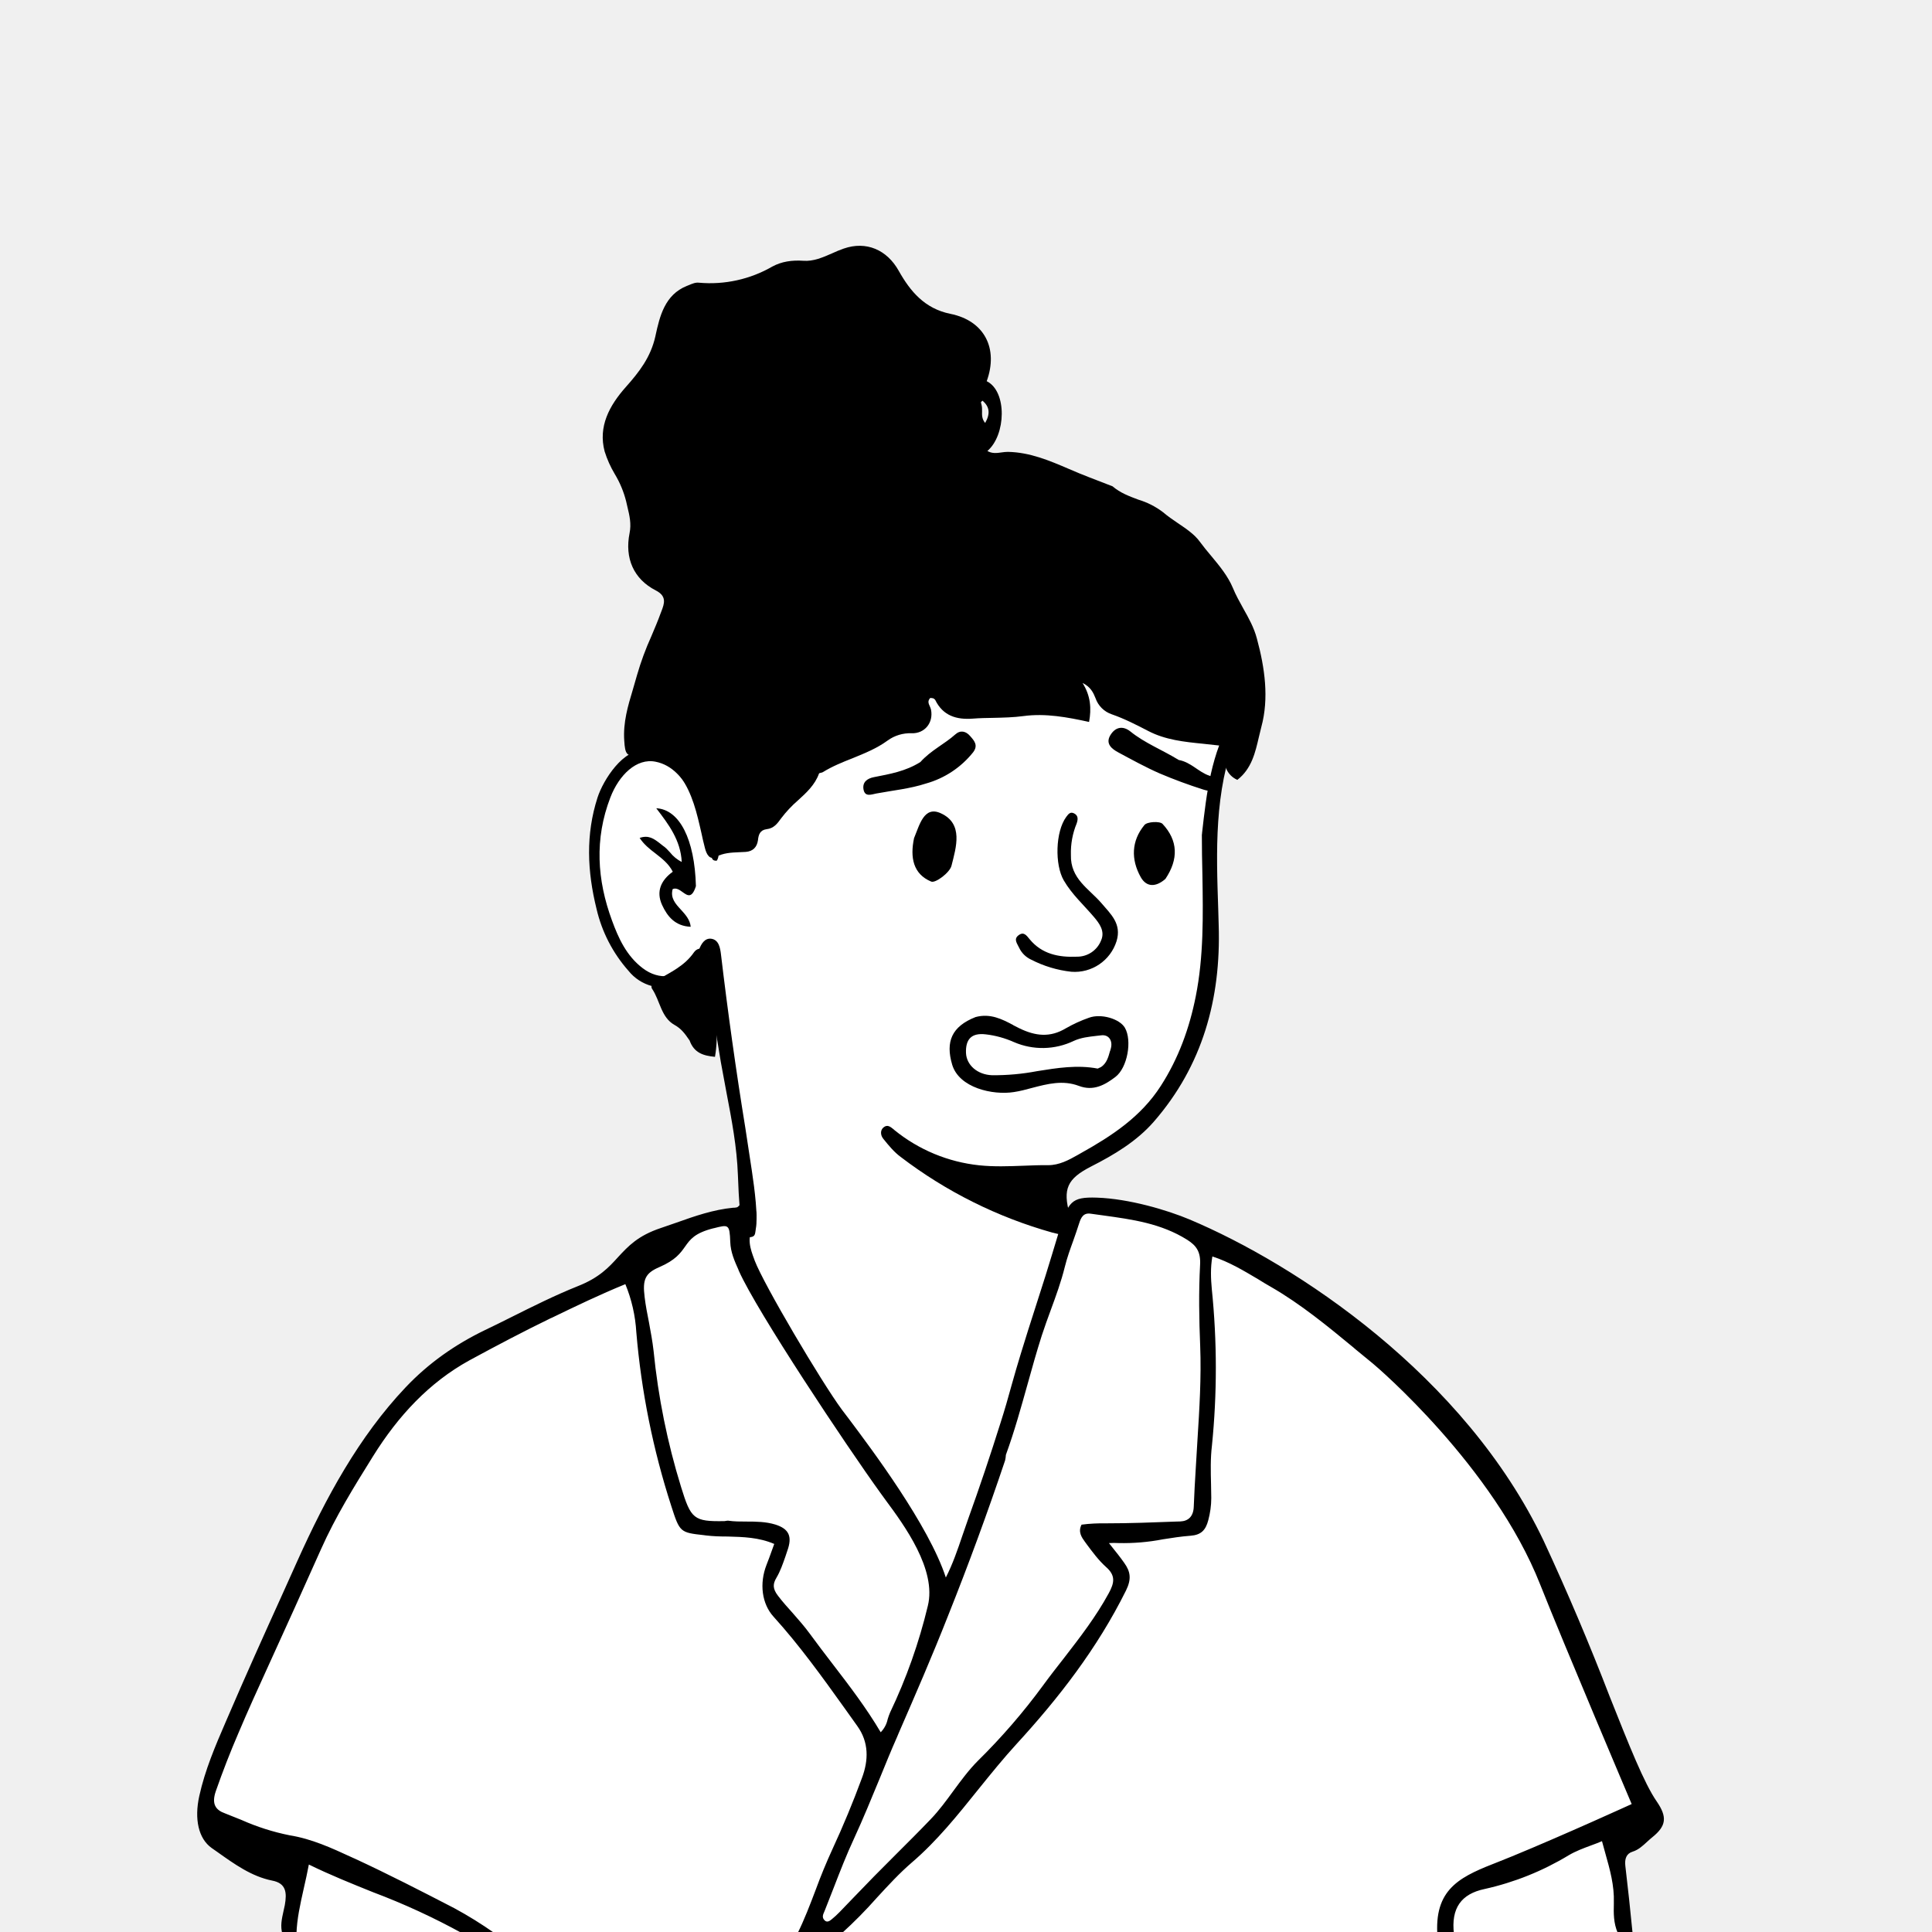
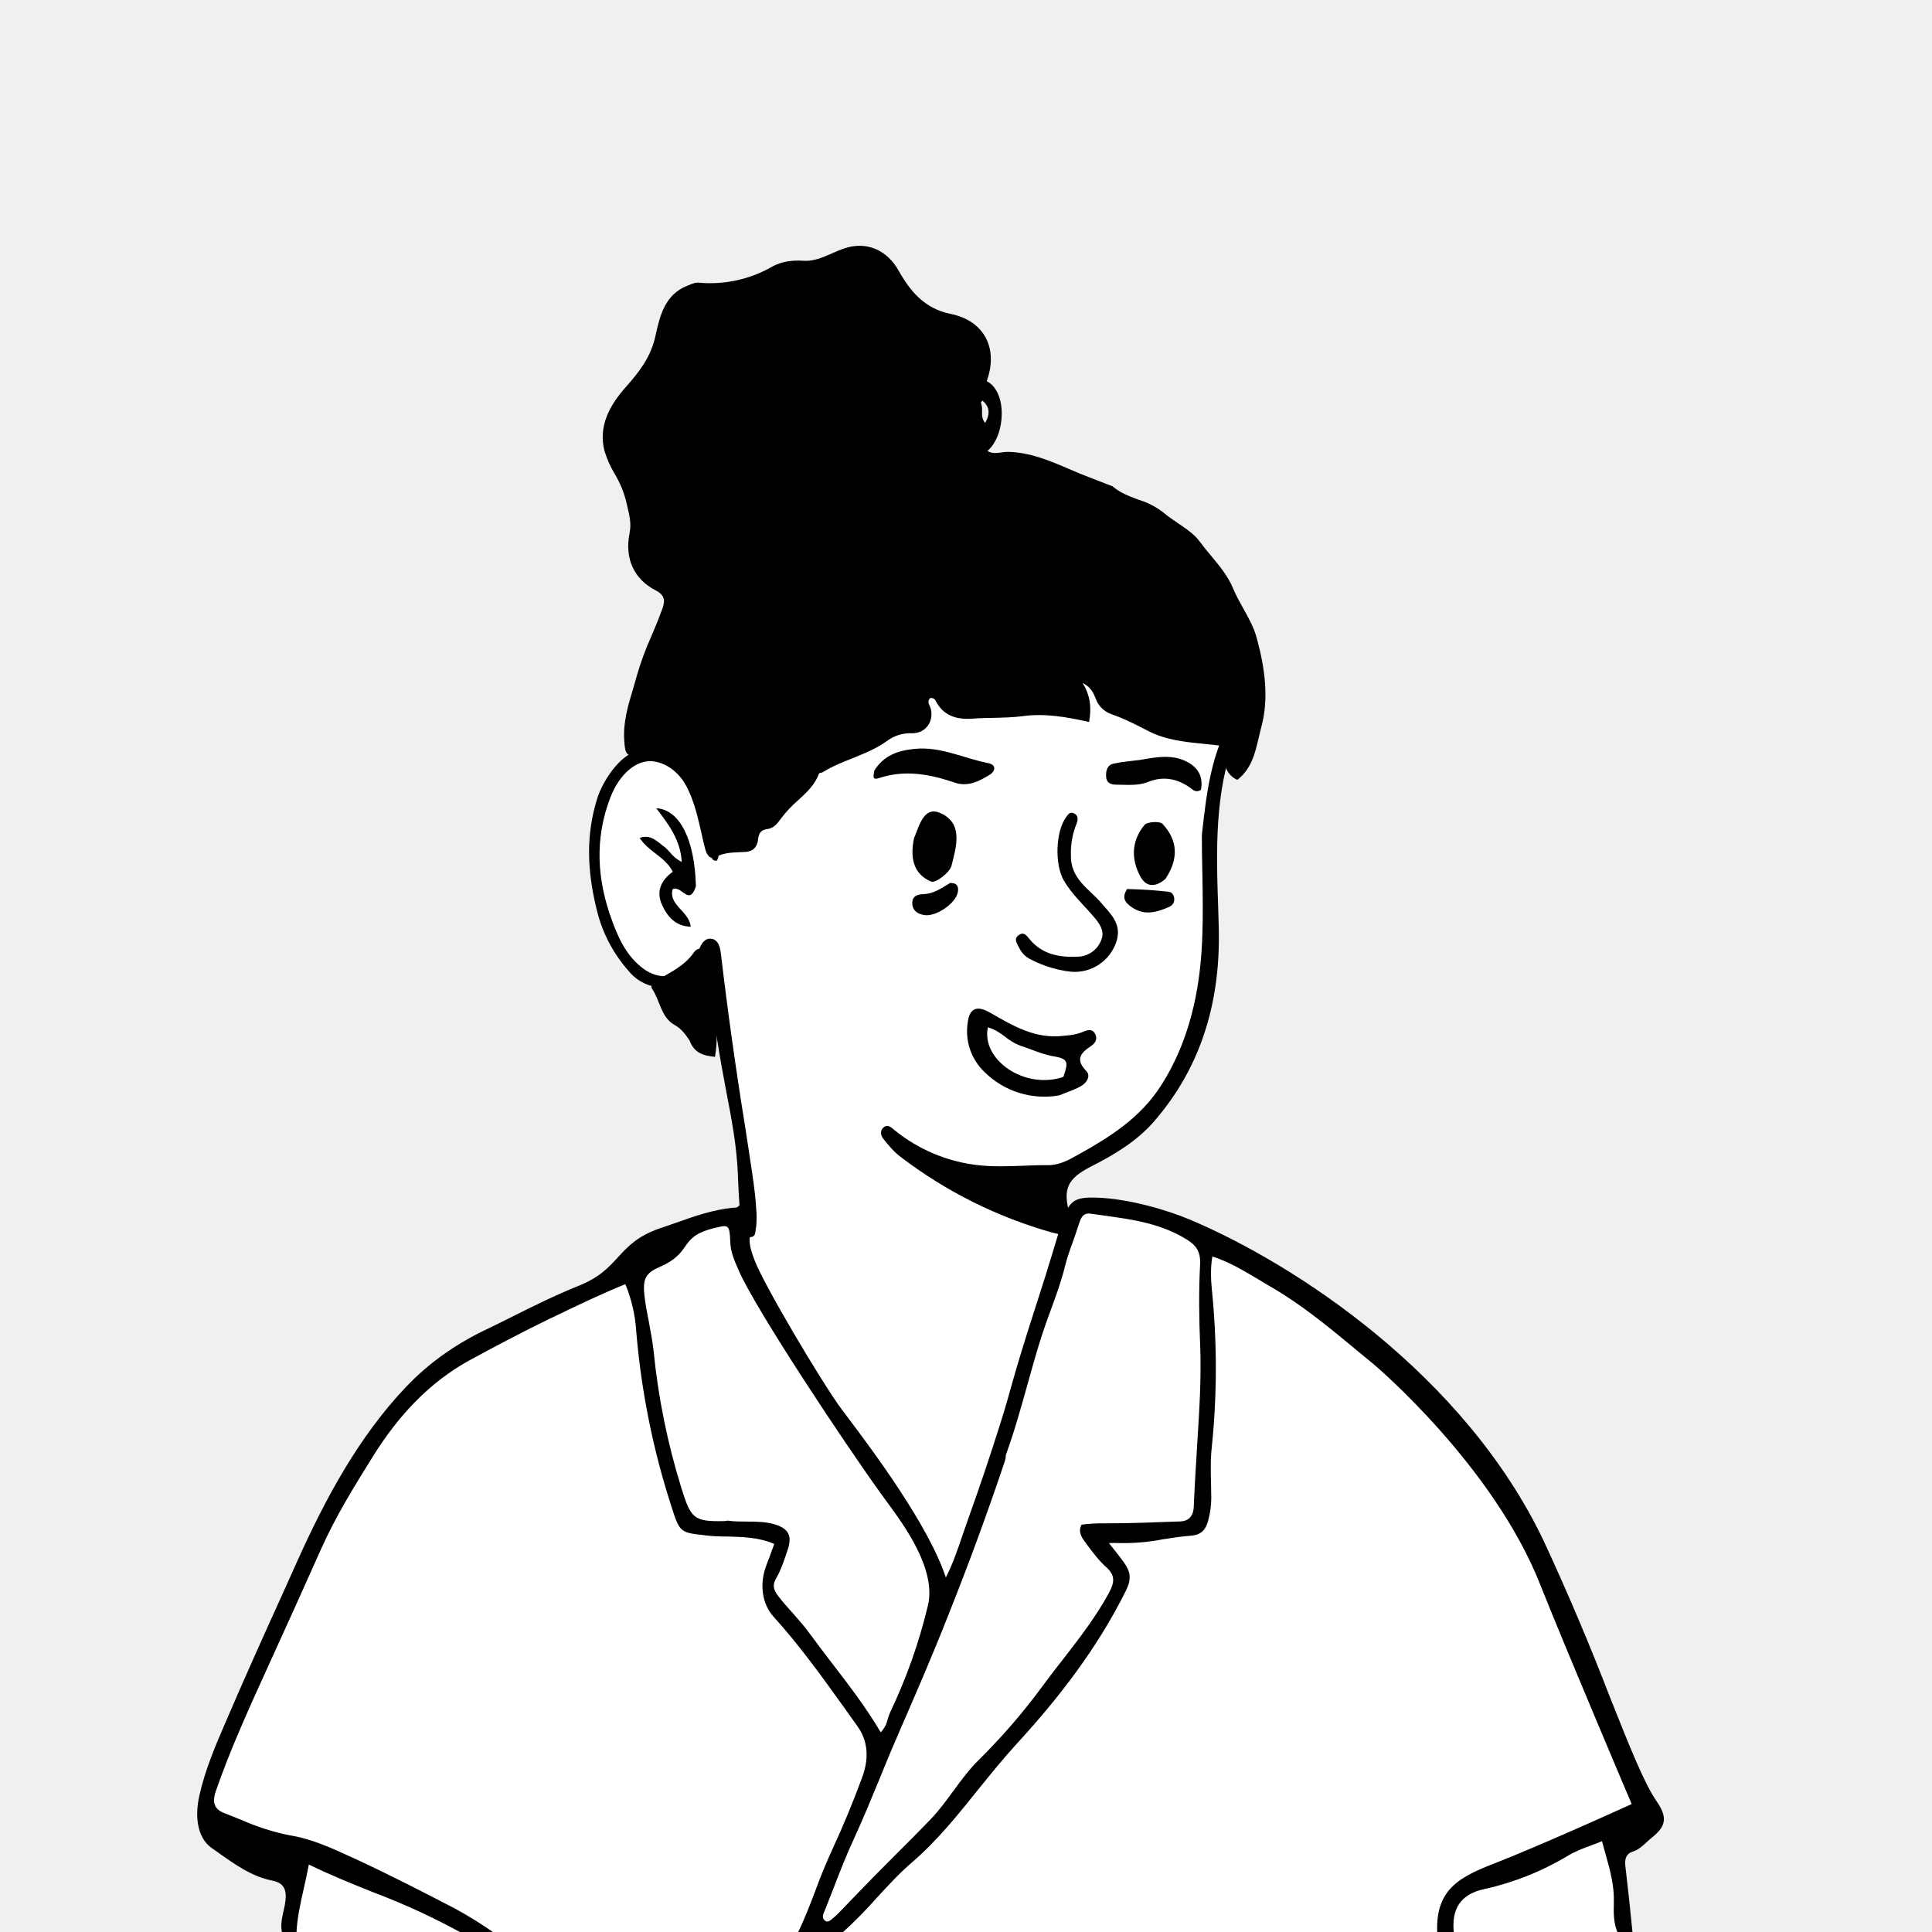
<svg xmlns="http://www.w3.org/2000/svg" viewBox="0 0 1744 1744" fill="none" shape-rendering="auto">
  <mask id="viewboxMask">
    <rect width="1744" height="1744" rx="0" ry="0" x="0" y="0" fill="#fff" />
  </mask>
  <g mask="url(#viewboxMask)">
    <g transform="translate(531 487)">
      <path d="M554 727.7c-99.2 297-363.8 388.6-503.7 19.8-19.3-50.7 31-69.5 66.2-91.9 24.1-15.3 36.8-28.5 35.3-42.2-7-64.4-36.9-243.8-36.9-243.8l-3-5.8s.7-1.6-2.2 1.2c-3 3-9.9 34.2-37 34.2-24.5 0-49.2-10.9-61-86.3C7.2 285.6 9.6 214 40 201c12.5-5.3 24-7.2 35.2-.8 11.3 6.4-13-22 112-126C268.4 6.4 396.7-3.5 448.5 8 500.3 19.5 552 44.8 574.9 98.5c27.8 65-25.9 114.3-14 262.5-2.2 53.6.8 171.2-146.6 210.6-28 7.5-19.3 48.4 22.7 58.4 67 21 117 72.3 117 97.9" fill="#fff" />
      <path fill-rule="evenodd" clip-rule="evenodd" d="m554 266.2.1-1.4c4.1-36.4 8.2-71.7 27.1-103.4 6.5 4.4 5.7 10 3.7 15.2-19.9 51.2-18 104.4-16.2 157.6l.4 14c2.1 66.4-14.5 126.8-58.7 177.5-15.4 17.6-35.8 29.8-56.5 40.3-21.4 11-25.9 20.1-19.2 43.6l.8 2.6c1.4 3.9 2.8 7.9-1 11.8-4.5 4.6-9.5 3.3-14.8 1.8l-.6-.1a406.4 406.4 0 0 1-137-68.3c-6-4.4-10.8-10.3-15.5-16.1l-.3-.4c-2.5-3-3-7.8.5-10.4 3.3-2.5 5.8-.5 8.7 1.8l1 .9a145.5 145.5 0 0 0 76.3 31.7c13.4 1.4 26.6.9 40 .4 7.4-.3 14.8-.6 22.3-.5 10.2 0 18.7-4.7 26.7-9.2l2.8-1.6c27.8-15.5 54.3-32.8 72.2-60.7 16.1-25 25.9-52.2 31.6-80.9 7.2-36.1 6.6-72.7 6-109.8-.3-12-.5-24.2-.5-36.4ZM50.6 190.8c21.9-1.7 34 11.2 44.3 26.3a140.4 140.4 0 0 1 22.4 61.5c.5 3.7 1 7.6-1.2 11.3-4.5.6-4.9-3-5-5.6-.5-20.7-9.7-38.7-18.9-56.1-6.6-12.5-16.2-24.6-31.4-27.6-17.2-3.5-33 12-40.8 32.2-14.5 37.6-12 74.6 1.4 111 5.8 15.9 13.1 32.1 27.8 43.2 14.8 11.3 32.7 9.3 43.6-5.7l2-2.5c2-2.6 4-5.1 5-8 2.1-5.8 5.4-11.2 11.3-10.4 6.8 1 8 8.3 8.7 14a3661 3661 0 0 0 22 156.7l5.9 38.8c2.6 17.1 5.6 41.7 3.6 52.1a28 28 0 0 0-.3 2.2c-.4 2.8-.6 5-4.2 5.5-4.9.8-7-2-7.7-6.4-2.3-17-3-23.6-4-49.6-.9-25.2-5.6-50-10.4-74.9l-5-27c-5.2-30.8-10.3-62-10.8-97l-2 3c-7.6 11.3-13.7 20.5-24.5 24a40.5 40.5 0 0 1-46.1-12.5 127.8 127.8 0 0 1-28.8-55.8c-8.4-34-9.9-67.1.9-100.6 5.2-16.1 23.7-44.7 42.2-42Zm34.6 127.5c4.4 3.2 8.4 6 12-5.4-1.1-42.2-14.7-69.2-35.8-70.3 11.2 14.6 22 28.8 23 48.5a32.3 32.3 0 0 1-10.7-8.8c-2-2.2-4-4.4-6.5-6l-3-2.4c-4.8-3.6-9.7-7.4-17.8-4.5 3.8 5.8 9 10 14.3 14 6 4.7 12 9.3 15.6 16.5-10.6 7.7-15.2 17.7-9.7 29.9 4.8 10.5 11.9 19.2 25.9 19.8-.6-6.3-4.7-10.9-8.8-15.4-5-5.4-9.7-10.6-7.5-18.6 3.2-1.5 6.2.7 9 2.7Z" fill="#000" />
    </g>
    <g transform="translate(178 1057)">
      <path d="M1291.6 689H83.2l8.6-63.3S14.2 599.3 6.5 584c-7.8-15.3 84.1-214.2 96.7-245.6 12.7-31.5 77-142.8 115.1-164C260.7 150.6 400 87.5 408 81.1c26.1-21 82.7-42.8 82.7-42.8V69l171.4 281 10.3 37.8S776 107 785.7 50C793.9 2 905.5 60.2 905.5 60.2s114.1 70.6 143 93.3c58.4 46.2 140 138.6 180.7 239.2 23.2 57 72.5 168.2 80.6 181.3 8.1 13-27 36-27 36l8.8 79.1Z" fill="#fff" />
      <path fill-rule="evenodd" clip-rule="evenodd" d="M1044.5 160c-24.1-19.9-48.3-39.8-75-55.2-4-2.2-7.8-4.6-11.7-7-13.2-7.8-26.4-15.8-41.4-20.6-1.8 10.2-1.4 20-.5 29.6A699 699 0 0 1 916 248c-1.4 11.5-1.1 23.3-.8 35l.2 12.3c0 6.8-1 13.6-2.7 20-2.4 9.2-6.7 13.3-16 14-8.3.6-16.6 1.9-24.8 3.2a187.8 187.8 0 0 1-40.3 3.4c-2.8-.2-5.6-.1-7.3 0H823l3.5 4.4c3.2 4 7 8.7 10.4 13.6 5.5 7.7 6.7 14.4 1.5 24.9-26 52.4-61 97.3-98.6 138.3-12 13.1-23.4 27.2-34.7 41.2-18.7 23.3-37.4 46.6-59.8 65.8-11.3 9.7-21.5 20.8-31.8 32a403.9 403.9 0 0 1-31.7 32.1c-13.3.7-26.2.7-40.2.7 6.4-12.8 11.6-26.5 16.8-40.2a497 497 0 0 1 15-36.4 858.8 858.8 0 0 0 26.7-64.4c6-16 6.3-32.2-4.2-46.8l-11.4-16c-20.4-28.5-40.9-57-64.2-82.7-10.6-11.6-13-30-6.3-47 1.7-4.2 3.2-8.5 4.8-12.9l2.1-5.8c-14-6-28-6.3-42.1-6.7-6.7 0-13.3-.2-19.8-1l-1.4-.2c-21.6-2.4-22-2.5-29.6-26.2a699.8 699.8 0 0 1-31.6-157 134.6 134.6 0 0 0-9.9-43.4c-22.8 9.3-44.6 19.8-66.3 30.3l-1 .4c-24.7 12-49.2 24.9-73.5 38.1-36 19.8-64.1 49.8-87 86.6l-.5.8c-16.7 26.8-33.3 53.6-46.4 83L88 394.4l-13.3 29.3-10.5 23.1c-9.2 20.2-18.4 40.3-27 60.7a795.9 795.9 0 0 0-20.4 52.4c-4 11.7-.1 17 8.3 20l15 6a206 206 0 0 0 43.3 13.8c20 3.2 38 11.5 56 19.8l1.3.6 1.4.6c30.3 14 60 29.3 89.8 44.7a360.8 360.8 0 0 1 36.6 22.7c-9.6.8-19.2 1-28.8.3a620 620 0 0 0-80.9-37.3c-19.4-7.8-38.8-15.6-58-25a565 565 0 0 1-4.6 21.6C93 662 90 675.2 89.6 689H77c-2.2-7.2-.6-14 .9-20.8l1.2-5.5c2-11.3 1.2-19.7-11.4-22.1-18.5-3.7-34-14.8-49.6-25.9a1279 1279 0 0 0-5-3.5c-12-8.5-15.8-26.2-11.2-47 5.2-23.5 14.4-45 23.7-66.5l1.3-3c16.3-38 33.2-75.5 50.2-113l13.4-29.8c25.7-57.1 55.5-112 97.5-156.4 21-22.2 45-38.9 71.7-51.8 7.8-3.7 15.6-7.6 23.4-11.5 20-10 40-20 60.5-28.2 19.3-7.6 28-17 36.4-26.3 9-9.7 17.8-19.3 38.6-26.2l13.9-4.8c16.8-6 33.6-11.8 51.4-13.5h1c1.3-.1 2.6-.2 3.4-1l.3-.3c4-4 8.3-8 13-1.6a17.5 17.5 0 0 1 1 19.2c-7 10.8-3.2 21 .3 30.4l.3.9c8.4 22 60.2 109.5 78.7 134.6l6 7.9c21 28 72.4 96.4 87.9 143.7 6.2-12.1 10.6-25 14.9-37.7l5.2-15a2199 2199 0 0 0 29.2-86.7c3.7-11.5 7-23 10.2-34.7 2.7-9.4 5.3-18.8 8.2-28 4.3-14.2 8.8-28.2 13.3-42.2l9-28.2 5.9-19.2 6.5-21.5c8.3-25.8 10.4-30.5 34-29.7 29.2 1 63.6 11.3 83.6 19.7 96 40.4 248.5 140.6 319.7 290.2a2276 2276 0 0 1 59.5 140.3c17.5 44 31.2 78.6 42.6 95 9.6 14 8.5 22-4 32.1a92.1 92.1 0 0 0-4.7 4.1c-4 3.7-8 7.4-13.2 9-5.6 1.7-7.3 6.5-6.5 13a2842 2842 0 0 1 6.5 60.4c-4.1 1-8 1-13.3.1-4-9.2-3.8-18-3.6-26.5v-1c.5-15.5-3.5-29.7-7.7-44.6l-3-10.9c-3.3 1.4-6.6 2.7-10 3.9-7 2.6-13.7 5.1-20 8.8a252.2 252.2 0 0 1-76 30.5c-20.9 4.4-30.5 17.1-27.6 40.8-5 .1-10.1-.3-15.1-1.2-2-41.7 23.2-51.6 55.8-64.4l11.7-4.7c47.4-19.5 108-47.2 108-47.2s-61.1-143.9-82.6-198.2c-42-106.6-147.6-196.7-151.1-199.5l-16.7-13.7ZM729.3 261.3a2651.4 2651.4 0 0 1-51.6 140.5c-14 35.6-29.2 70.6-44.4 105.5l-1.5 3.6c-5.5 12.4-10.6 25-15.7 37.5-7.5 18.2-15 36.5-23.2 54.3-6.7 14.4-12.5 29.3-18.3 44.3l-8 20.4-.5 1.2c-1.2 2.7-2.4 5.4.4 8 2.1 2 4.4.5 6.2-1 2.4-2 4.8-4.1 7-6.4l13-13.5 18.4-19 19.5-19.6c10.6-10.6 21.2-21.1 31.6-32 7.5-7.8 14-16.7 20.5-25.6 7-9.5 14-19 22-27a560 560 0 0 0 58.8-68c6.2-8.5 12.7-16.8 19.2-25.1 14.3-18.5 28.6-37 40.1-58.1 5.2-9.5 6.4-16.1-2.4-23.8-6.7-6-12.3-13.6-17.8-21l-.7-1-.4-.5c-3-4.2-6.6-9-3.2-15.7 7.4-1 14.9-1.3 22.4-1.2 21 0 42-.8 63-1.6l3.7-.1c7.2-.3 11.9-4.4 12.2-13.4a1433.4 1433.4 0 0 1 1.8-34.5l1.5-25c1.8-28.5 3.6-57 2.5-85.5-1-24.3-1.4-48.7-.1-73 .7-12-3.3-17.6-11.7-22.9-23.6-14.8-49.5-18.3-75.4-21.9l-11.6-1.6c-6.6-1-8.8 3.4-10.5 8.8-1.6 5.2-3.5 10.4-5.3 15.6-2.8 7.7-5.6 15.5-7.6 23.6-3.3 13.4-8 26.2-12.7 39-2.8 7.6-5.6 15.3-8.1 23-4.6 14.4-8.7 29-12.8 43.8-5.9 21-11.8 42.5-19.6 63.9a28 28 0 0 1-.7 5Zm-240.7-172 .5 1.2C505.6 127.3 585.3 247.1 617 291l4.5 6.2c16.5 22.3 46.3 62.7 38 95.6a486 486 0 0 1-34 96c-.9 1.9-1.5 4-2.2 6.1a23.7 23.7 0 0 1-6.3 11.8c-13-22-28.3-42-43.6-61.9-6.9-9-13.8-18-20.5-27.2-4.8-6.6-10.2-12.6-15.5-18.7-4.5-5-9-10-13.1-15.4-5.1-6.6-4.6-10.9-1.4-16.3 3.5-5.9 5.7-12.4 8-18.9l1.8-5.4c4.7-13 1.5-19.8-10.8-23.7-8.5-2.6-17.2-2.7-25.9-2.7-5.6 0-11.2 0-16.7-.8-.6 0-1.3 0-2 .2l-1.4.2c-27.8.5-30.2-2-39.1-30.8A625.2 625.2 0 0 1 412 162.6c-1-8.8-2.6-17.4-4.2-26-1.5-7.6-3-15.1-3.9-22.8-2-15.8.5-21.5 13.3-27 14.6-6.3 19.1-12.7 23.2-18.5 4.6-6.5 8.7-12.3 25.8-16.6h.2c13.3-3.4 14.2-3.7 14.8 12.4.3 9.3 4 17.5 7.4 25.1Z" fill="#000" />
    </g>
    <g transform="translate(266 207)">
      <g fill="#000">
        <path fill-rule="evenodd" clip-rule="evenodd" d="M761.5 244c-8-3-16.2-6-23.2-12a1333.5 1333.5 0 0 1-21.2-8.2c-6-2.3-12-4.8-18-7.4-17.7-7.6-35.3-15.1-55.2-15.5-1.9 0-3.8.2-5.8.5-4.2.6-8.5 1.2-12.8-1.3 16.8-14.3 18-53.8-.6-63 10.7-29.5-2-54.6-32.8-60.8-23.2-4.7-36.2-20.3-46.6-38.8-10.6-19-29.3-27.2-49.7-20.1-3.5 1.2-7 2.7-10.5 4.3-8.4 3.7-17 7.4-25.9 6.7-10.4-.7-19.7.7-28 5.2A112.4 112.4 0 0 1 365 48.2c-3.2-.4-6.1.9-9 2.1l-2 .8c-20 8-24.5 27.7-28.2 44.5l-.2 1c-4.3 19.1-14.7 32.3-26.8 45.9-14.6 16.5-25 35.4-19 58A95 95 0 0 0 289 221a90 90 0 0 1 10.2 24.5l1.2 5.2c1.9 7.8 3.6 15.2 1.9 23.6-4.5 22.5 3.6 41.4 23.7 51.7 10.2 5.2 7.6 12 5.2 18.4l-.7 1.8c-2.6 7.2-5.6 14.2-8.6 21.3a257 257 0 0 0-12.8 34.7l-3.9 13.5c-4.4 14.6-8.8 29.4-7.7 45.8.8 12.6 2 14.7 14.2 14a39 39 0 0 1 36.6 18.5c10.9 15.6 14.8 33.2 18.8 50.7 1 4.6 2 9.2 3.2 13.7 1.5 6 4.4 11 9.7 8.2 7-3.7 14-4 21-4.3l6.2-.3c6.4-.5 10.1-4.2 11-10.5.5-5 1.8-9.2 7.8-10 6.6-.7 9.8-5.2 13.2-9.9a105.5 105.5 0 0 1 15-16c7.7-7 15.4-14 19.1-24.3.2-.4 1-.6 1.7-.7.7-.2 1.4-.3 1.8-.6 8.4-5.2 17.5-8.9 26.7-12.5 11-4.5 22-8.9 31.7-16 6.3-4.6 14-6.9 21.7-6.6 11.8.4 19.9-9.5 17.5-21.4-.2-1-.7-2-1.1-3-1.1-2.4-2.2-4.8.5-7.5l2.4.3a4 4 0 0 1 2 1.5c7 14.4 19.3 18 33.9 16.9 6.2-.5 12.5-.6 18.7-.7 9-.2 18-.4 27-1.6 20-2.7 39.7 1 59.3 5.3 2.2-12 1.5-23.5-5.9-35.2 7.3 3.5 9.8 8.9 11.7 13.7a23.4 23.4 0 0 0 14.7 14.6c11.5 4 22.2 9.5 33 15.1 15.4 8 32.4 9.8 49.6 11.5l14.6 1.6c1.3 3.1 2 6.6 2.9 10 1.8 8.3 3.7 16.6 13.2 21 13-10 16.3-25 19.5-38.8l2.2-9c7-25.8 3.2-53.2-4-79.7-2.6-10-7.5-18.7-12.4-27.4-3.3-6-6.7-12-9.3-18.4-4.5-10.7-12-19.8-19.5-28.8a242 242 0 0 1-10.4-13c-4.7-6.5-12.2-11.6-19.8-16.7-4.6-3.1-9.2-6.3-13.3-9.8a70.3 70.3 0 0 0-22.4-11.4Zm-141-79.8c0-2 0-3.7-.4-5.4l-.4-1.7c-.2-.6-.3-.8-.2-1 .4-.5.8-1 1.4-1.4 6.4 5.4 7.2 11.7 2.4 20.1-3-3.5-2.9-7.2-2.8-10.6Z" />
        <path d="M356.3 732c-4-5.9-7.3-10.4-13.4-13.8-12.2-6.8-13-21.8-20.2-32.5-2-2.9 1.1-6 4.5-8 12-7 24.7-12.7 33.2-25 4.5-6.4 13-3.3 14.9 5.3 2 10 3.3 20.1 3.8 30.3.7 19.3 3.8 38.6.3 58.7-10.2-1-18.9-3.3-23-15Z" />
      </g>
    </g>
    <g transform="translate(791 871)">
-       <path d="M203 92.2c5.7-4 7-10.6 8.7-16.5 2-7-1.7-13-8.8-12-8.2 1-16.6 1.4-24.6 5a65 65 0 0 1-54 1.2c-8.1-3.7-16.7-6-25.5-7.1C86 61.3 80.5 67 81 79.5c.4 10.9 10.2 19.6 23.5 20.1 32 1.3 63.1-12.1 95.4-6 .4.1.8-.3 3-1.4Z" fill="#fff" />
-       <path fill-rule="evenodd" clip-rule="evenodd" d="M123.6 54.3c-10-5.3-20.7-10.8-34-7.2C68.1 55.6 62.4 69.3 68.5 90c6.2 21 36.6 27.8 55.7 24.8 5.5-.8 11-2.3 16.6-3.8 13.8-3.6 27.6-7.2 42-1.8 13.1 5 23.4-.7 33-8 11-8.3 15.3-33 8.6-44.5-4.8-8.1-21.5-13-32.4-9a125 125 0 0 0-20.8 9.5c-14.3 8.6-27.5 7.1-42.1 0l-5.5-2.8ZM211 77.8c-1.5 5.4-3 11-8.1 14.4a62.1 62.1 0 0 0-3 1.4c-18.4-3.5-36.5-.6-54.6 2.3a208 208 0 0 1-40.8 3.7c-13.3-.5-23-9.2-23.5-20C80.5 67 86 61.2 98.8 62.7c8.8 1 17.4 3.4 25.5 7a65 65 0 0 0 54-1.1c6.6-3 13.4-3.7 20.2-4.5l4.4-.5c7.1-1 10.8 5 8.8 12l-.6 2.1Z" fill="#000" />
+       <path d="M169 101c4.8-14.2 4-16.2-9.8-18.7-10.2-1.8-19.3-6.3-29-9.4-11-3.5-18-13.8-29.5-16.5-6 29.8 33.7 56.5 68.2 44.6Z" fill="#fff" />
+       <path fill-rule="evenodd" clip-rule="evenodd" d="M97.6 96.6a76.7 76.7 0 0 0 67.5 21.2l6.4-2.5c4.8-1.9 9.2-3.5 13.2-5.8 5.2-3 9.3-9.2 4.8-13.8-10-10.3-5-16.2 4-22.2 4-2.6 6.4-6.2 4.3-10.7-2.7-6-8-3.8-12-2a50 50 0 0 1-15 3l-2.4.3c-24.8 2.8-44.9-9-64.8-20.5l-.6-.3c-11.8-7-19-4.6-20.5 9.2a50.7 50.7 0 0 0 15.1 44.1Zm61.6-14.3c13.9 2.5 14.6 4.5 9.7 18.8-34.5 11.8-74.2-15-68.2-44.7 6 1.5 11 5 15.8 8.6a49 49 0 0 0 13.7 8c3.3 1 6.5 2.2 9.7 3.4 6.3 2.4 12.5 4.7 19.3 6Z" fill="#000" />
    </g>
    <g transform="translate(653 805)" />
    <g transform="translate(901 668)">
      <path d="M65.7 103.7c-.6 21.6 16.4 30.6 27.5 43.5 8.5 10 18.5 18.7 13.7 34.4a39.6 39.6 0 0 1-40.8 27.6 104 104 0 0 1-36.4-11A22.2 22.2 0 0 1 19 187.6c-1.7-3.8-5.4-7.8-.5-11.4 4.6-3.4 7 0 10 3.7 11 13.3 26 16.4 42.6 15.7A23.2 23.2 0 0 0 93 180.8c3.6-8.3-1.6-15.2-6.3-20.8-9.3-11-20-20.5-27.4-33.2-8.3-14.2-7.6-44.1 2.2-57.4 1.9-2.5 3.6-5 7.2-3.1 3.8 2 3.4 5.5 2.2 9a69.3 69.3 0 0 0-5.2 28.4Z" fill="#000" />
    </g>
    <g transform="translate(610 680)">
-       <path d="M215.1 76.6c5-12 9-29.4 24.1-22.5 20.7 9.4 13.9 30.7 9.7 47.4-1.6 6.3-14.5 15.9-18.3 14.3-16.3-6.8-19.2-21.7-15.5-39.2ZM442 113.4c-8.6 7.5-17 7.6-22.2-1.5-9-16-8.6-32.8 3.3-47.2 2.5-3 13.8-3.6 16.3-1 14 15 14.6 31.8 2.6 49.7Z" fill="#000" />
+       <path d="M407.4 122.5c13 .3 25.4 1.1 37.6 2.5 3 .4 5 3.3 5 6.7 0 3.3-1.7 5.6-4.7 7-11.2 4.8-22 8.2-33.7.2-6.5-4.5-9-8.7-4.2-16.4ZM247.6 117c7 0 7.8 3.8 7 8.5-2 10.2-20 22.4-30.4 20.5-5.9-1-10.5-4-10.7-10.5-.2-6.7 4.8-8.2 10.3-8.4 9-.3 15.8-5.2 23.8-10ZM215.1 76.6c5-12 9-29.4 24.1-22.5 20.7 9.4 13.9 30.7 9.7 47.4-1.6 6.3-14.5 15.9-18.3 14.3-16.3-6.8-19.2-21.7-15.5-39.2ZM442 113.4c-8.6 7.5-17 7.6-22.2-1.5-9-16-8.6-32.8 3.3-47.2 2.5-3 13.8-3.6 16.3-1 14 15 14.6 31.8 2.6 49.7Z" fill="#000" />
    </g>
    <g transform="translate(610 680)" />
    <g transform="translate(774 657)">
-       <path d="M56.8 30.9c9.5-10.6 21.8-16.2 31.6-25C93 1.8 98 3 101.8 7.5c3.8 4.3 7.3 8.3 2.7 14.5a83 83 0 0 1-42.7 28.3C47.4 55 32 56.5 17 59.3c-4.5.9-10.2 3.3-11.5-3.6-1.2-6.6 3.2-10 9.5-11.2 14.2-2.8 28.4-5.2 41.8-13.6ZM289.9 29c11.3 2 18 11 27.8 14.2 3.8 1.2 8.4 4.7 6.6 9.5-2.1 5.8-8 4.3-12.2 3a450.2 450.2 0 0 1-39.2-14.5c-12.8-5.6-25.1-12.4-37.4-19-6-3.2-11.6-7.8-7.4-15.2 4.2-7.3 11-9.5 18.3-3.7C259.4 13.8 275 19.8 290 29Z" fill="#000" />
+       <path d="M15 39C23.8 24.6 37 20.4 51.9 19c23.2-2.3 44 8.5 65.9 12.8 8 1.5 6.8 7.5 1.4 10.7-9.4 5.7-19.5 11-31.2 7-22.5-7.6-45.1-12-68.6-4.1-6.2 2-5-2-4.2-6.3ZM255 29c15-2.6 28.7-5.3 42.2 1.5 10.8 5.5 15 14 12.9 25.5-5 3.1-7.5-.4-10.6-2.5-11.6-7.9-23.9-10-37.3-4.6-9.3 3.7-19.2 2.4-29 2.4-4.7 0-8.4-1.8-8.7-7-.4-5.5.9-10.8 6.9-12 7.3-1.7 15-2.2 23.7-3.3Z" fill="#000" />
    </g>
    <g transform="translate(0 559)" />
  </g>
</svg>
